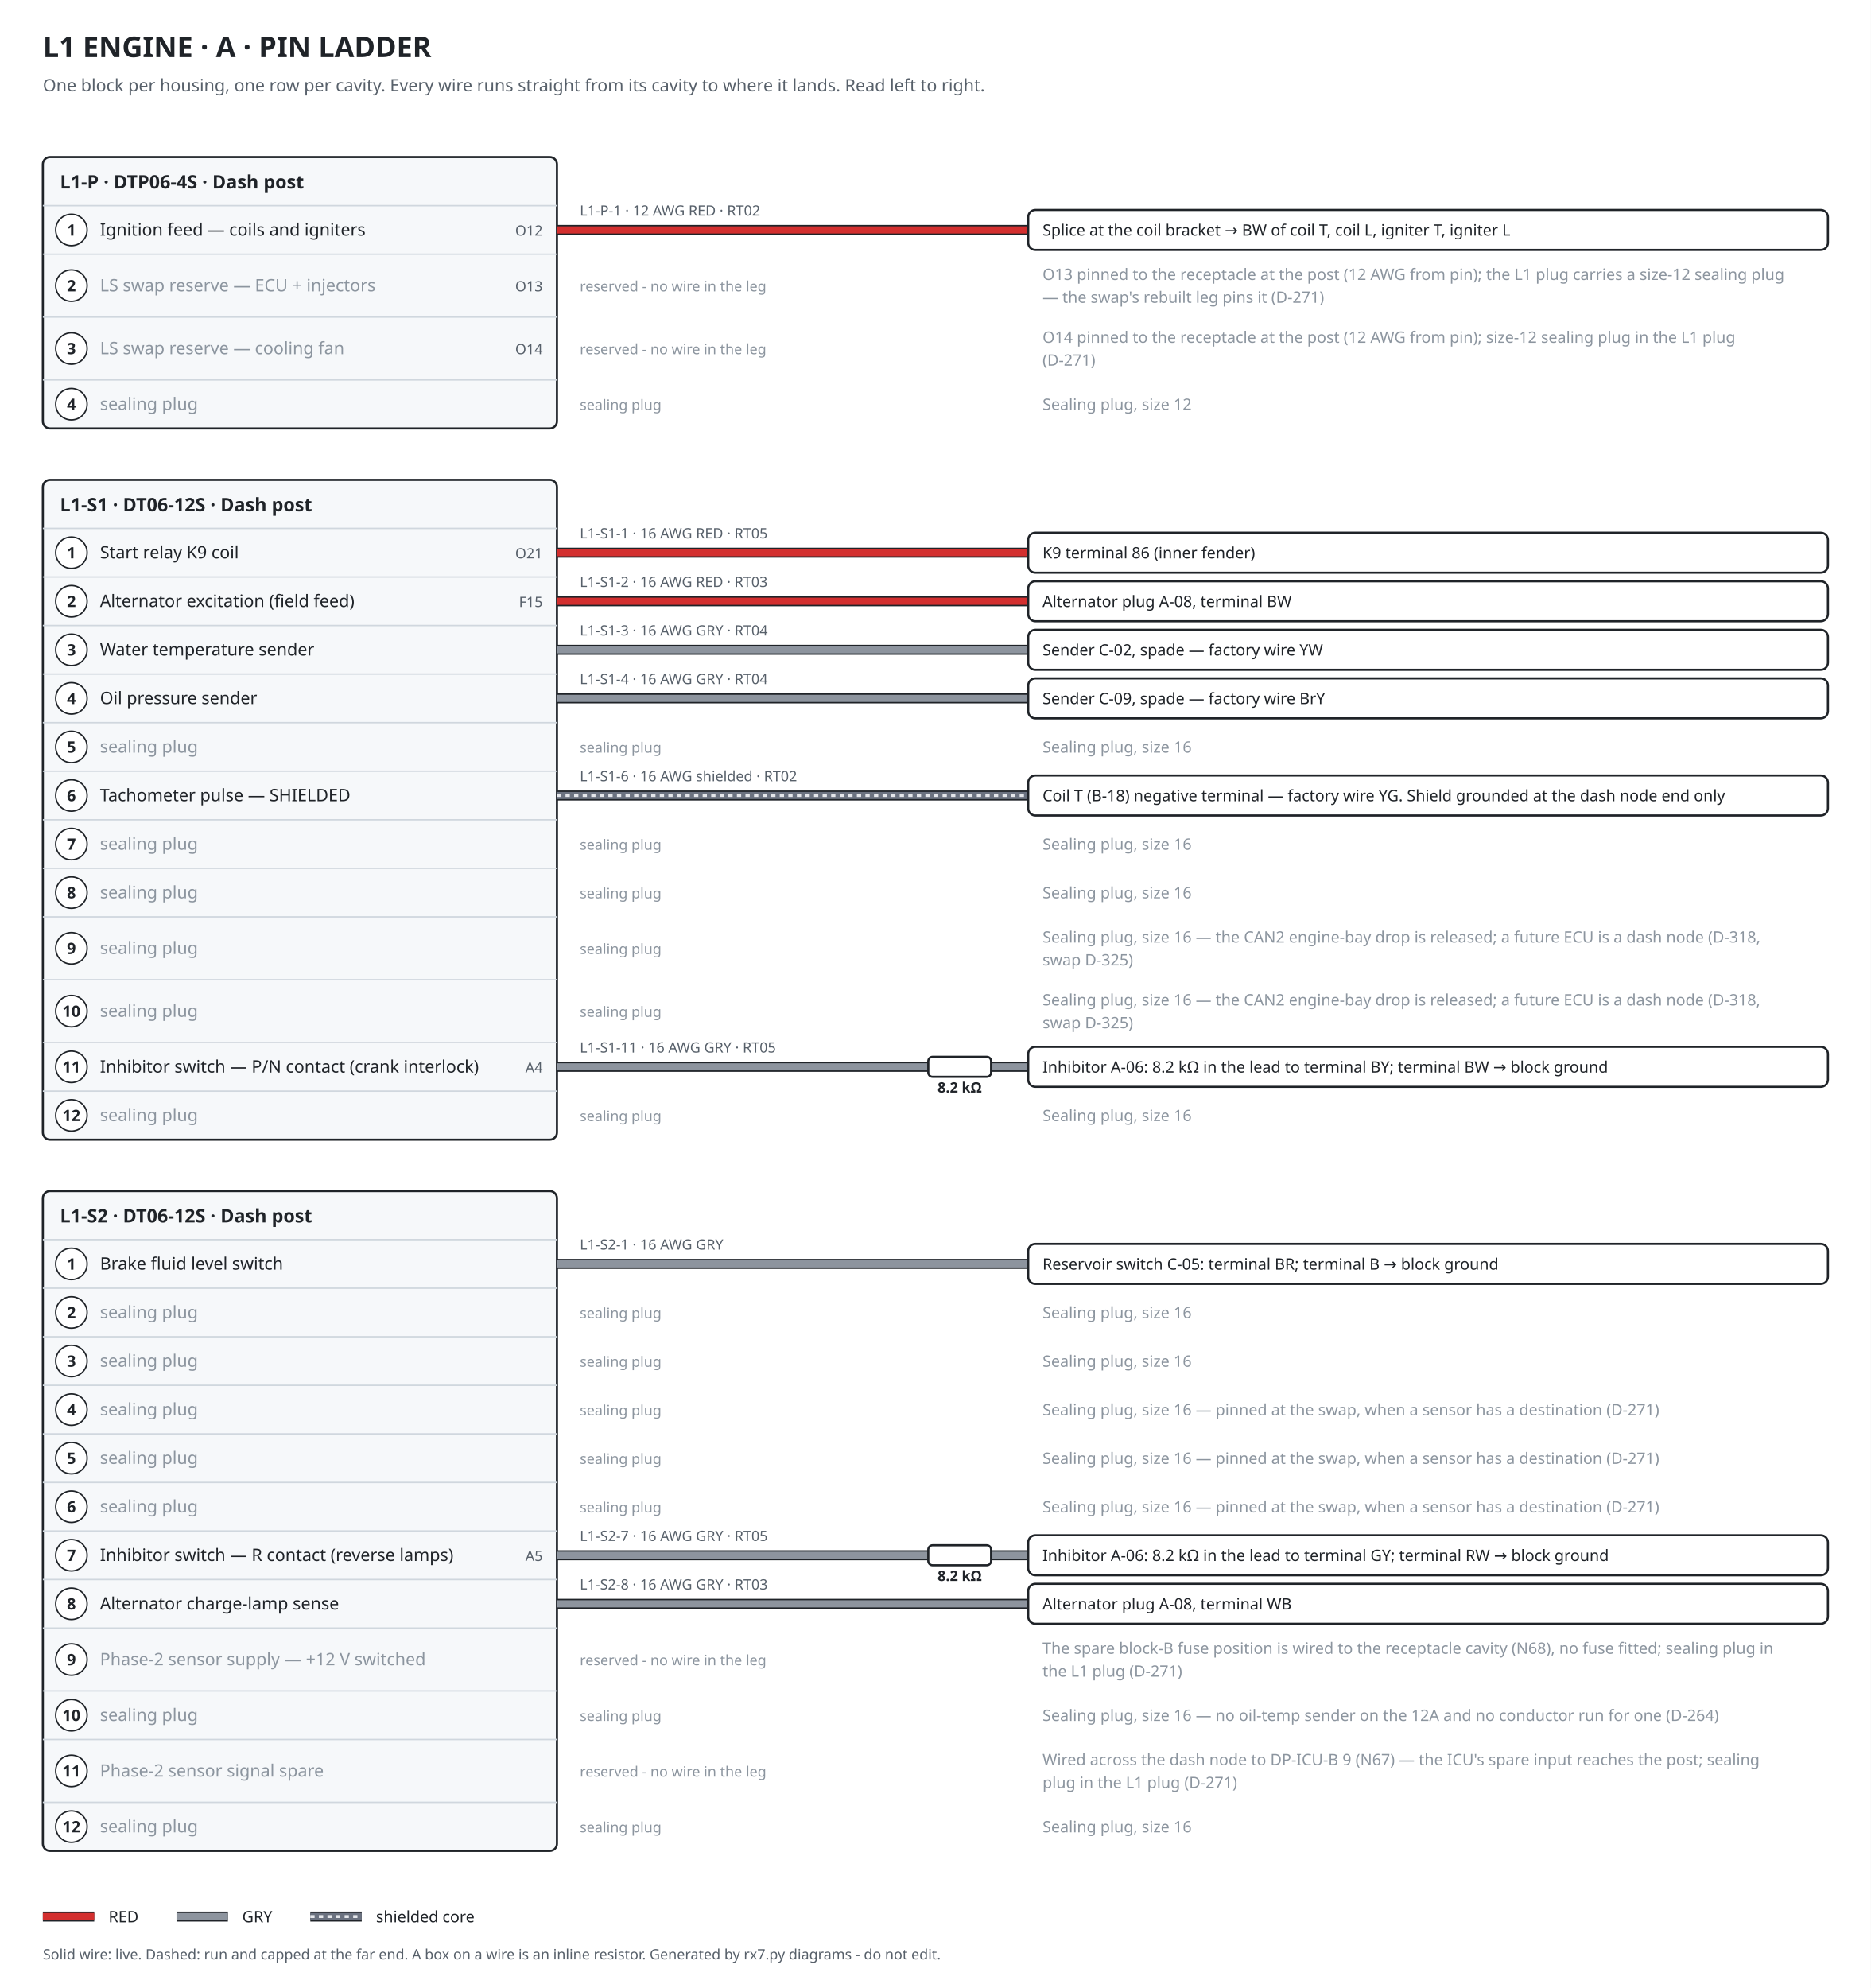
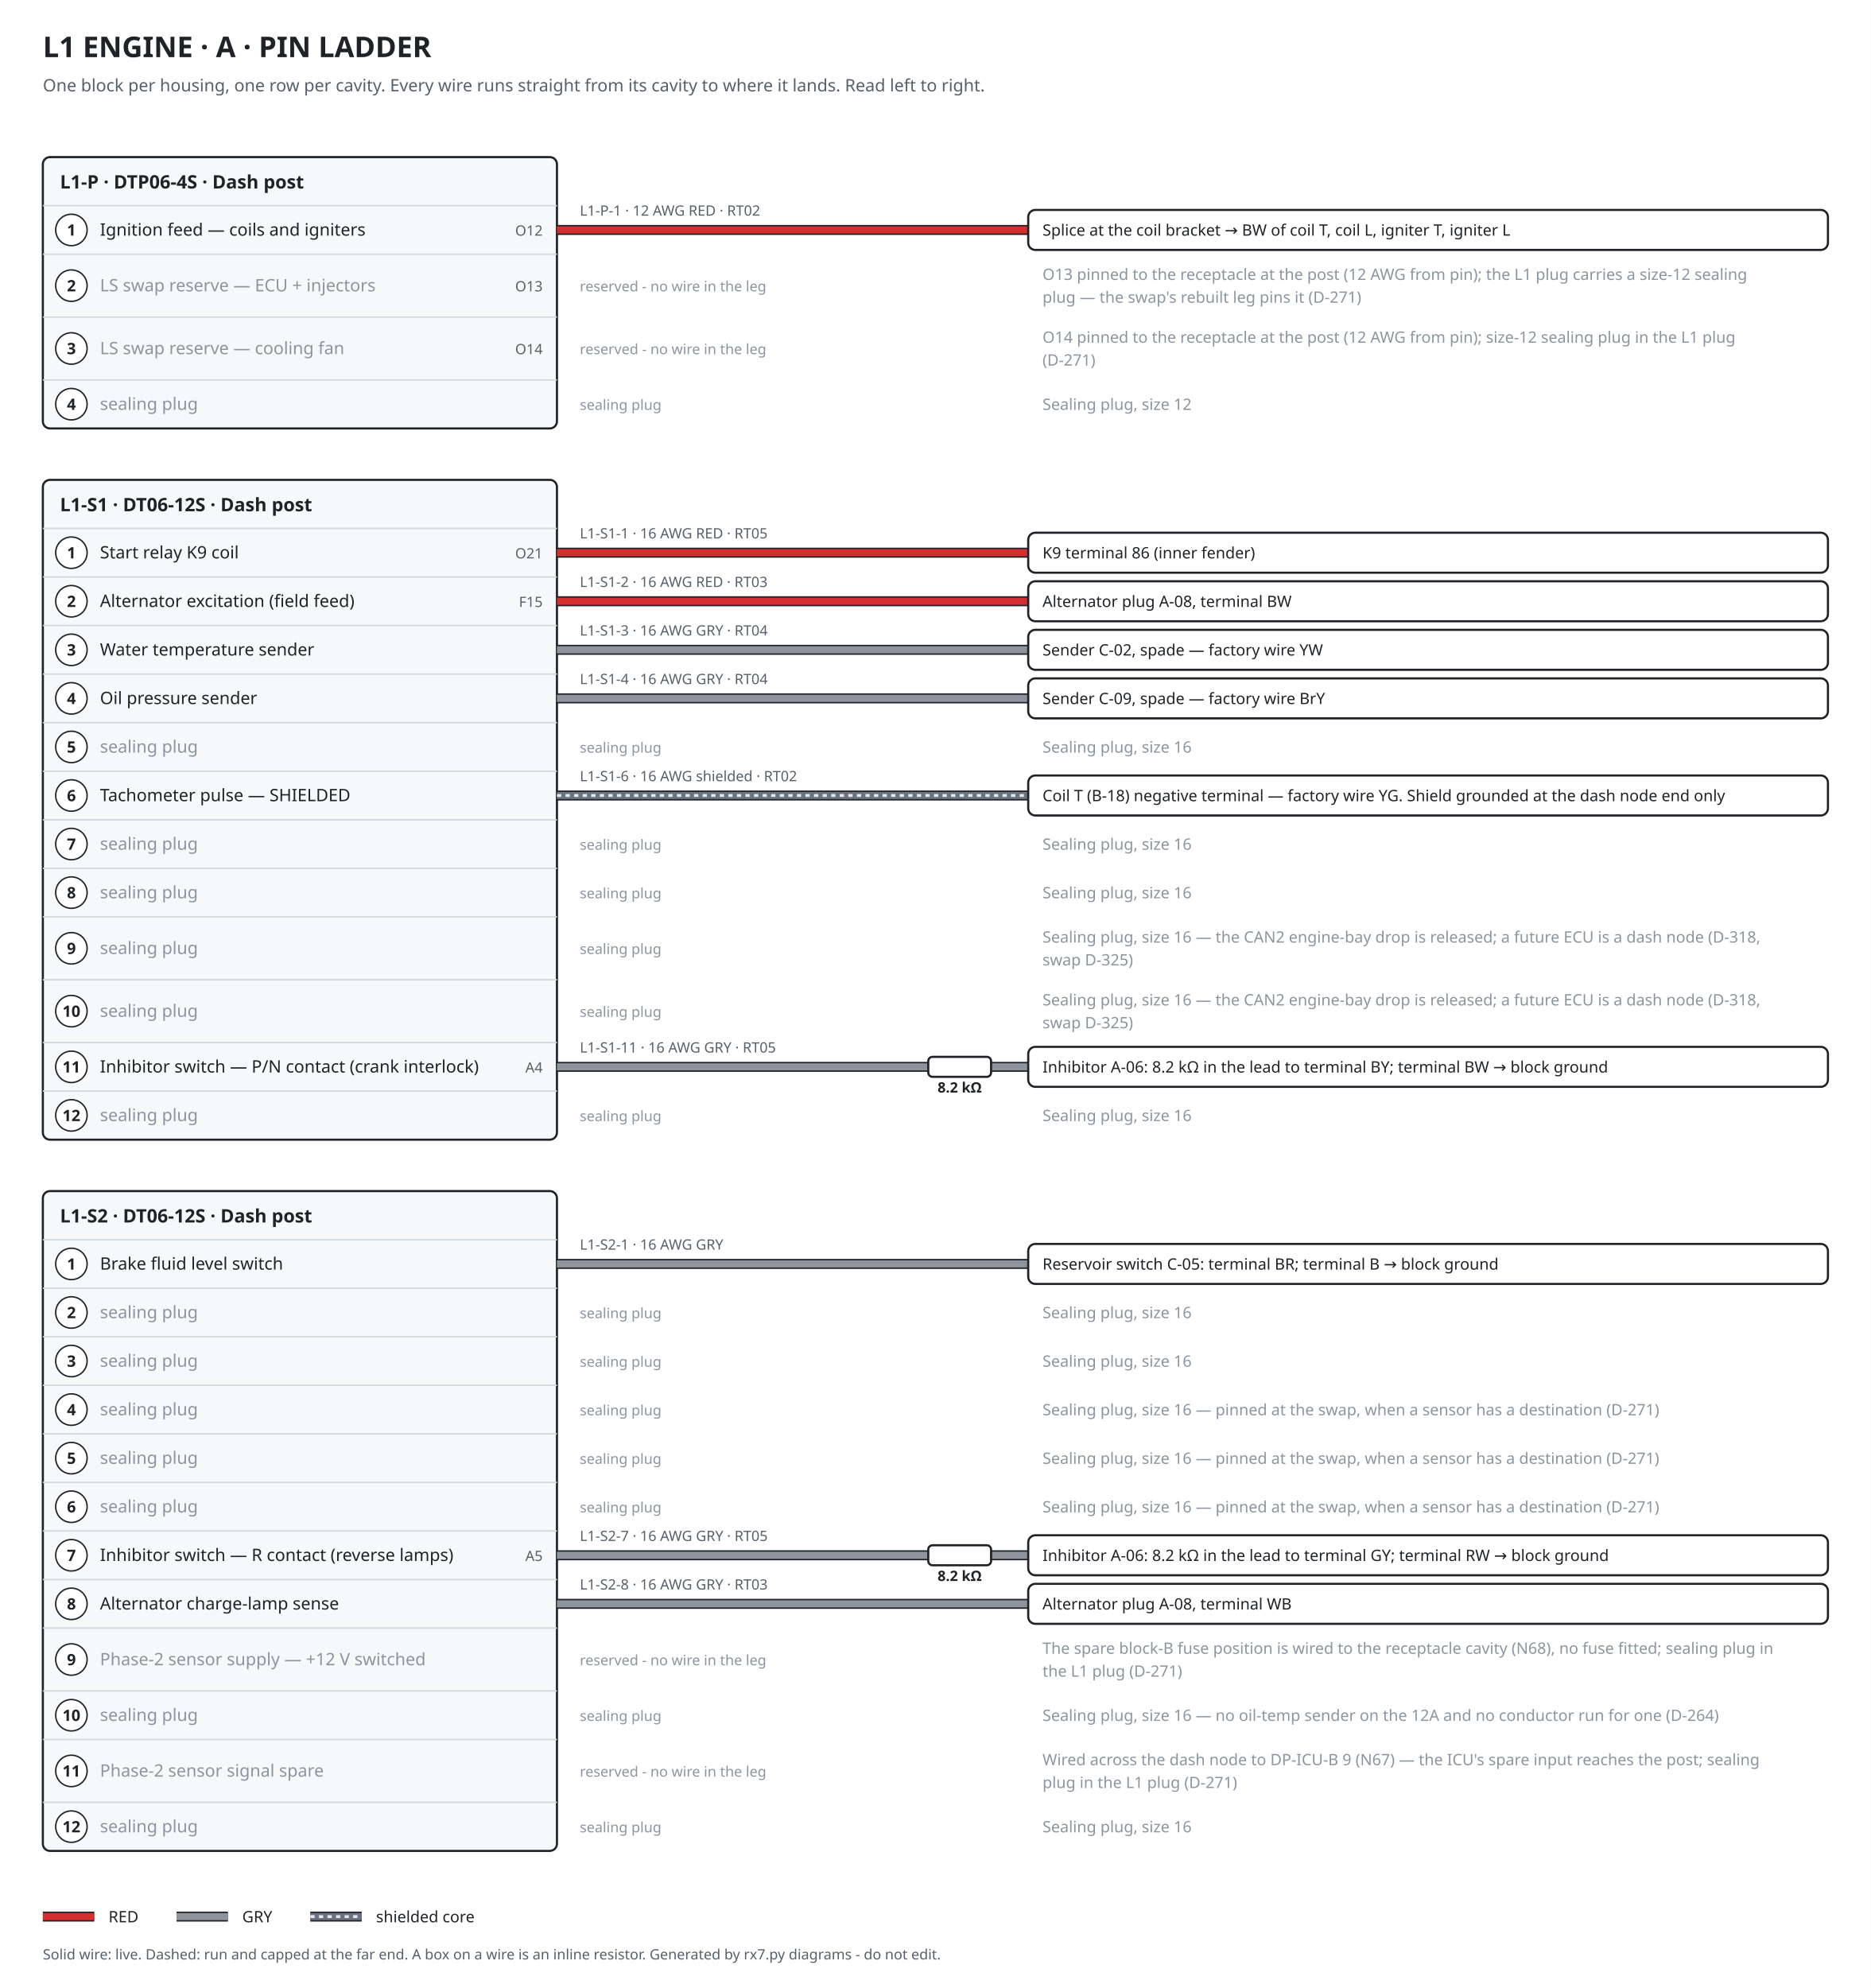
<svg xmlns="http://www.w3.org/2000/svg" width="1310" height="1392" viewBox="0 0 1310 1392" font-family="Noto Sans, sans-serif">
  <rect width="100%" height="100%" fill="#fff" />
  <text x="30.0" y="40.0" font-size="20" text-anchor="start" font-weight="700" fill="#1f2328">L1 ENGINE · A · PIN LADDER</text>
  <text x="30.0" y="64.0" font-size="12" text-anchor="start" font-weight="400" fill="#57606a">One block per housing, one row per cavity. Every wire runs straight from its cavity to where it lands. Read left to right.</text>
  <rect x="30.0" y="110.0" width="360.0" height="190.0" rx="5" fill="#f6f8fa" stroke="#1f2328" stroke-width="1.5" />
  <text x="42.0" y="132.0" font-size="13" text-anchor="start" font-weight="700" fill="#1f2328">L1-P  ·  DTP06-4S  ·  Dash post</text>
  <line x1="30" y1="144.0" x2="390" y2="144.0" stroke="#d0d7de" />
  <circle cx="50" cy="161.0" r="11" fill="#fff" stroke="#1f2328" />
  <text x="50.0" y="165.0" font-size="11" text-anchor="middle" font-weight="700" fill="#1f2328">1</text>
  <text x="70.0" y="165.0" font-size="12" text-anchor="start" font-weight="400" fill="#1f2328">Ignition feed — coils and igniters</text>
  <text x="380.0" y="165.0" font-size="10" text-anchor="end" font-weight="400" fill="#57606a">O12</text>
  <path d="M390.0,161.0 L720.0,161.0" fill="none" stroke="#1f2328" stroke-width="7" stroke-linejoin="round" />
  <path d="M390.0,161.0 L720.0,161.0" fill="none" stroke="#d32f2f" stroke-width="5" stroke-linejoin="round" />
  <text x="406.0" y="151.0" font-size="10" text-anchor="start" font-weight="400" fill="#57606a">L1-P-1  ·  12 AWG RED  ·  RT02</text>
  <rect x="720.0" y="147.0" width="560.0" height="28.0" rx="5" fill="#fff" stroke="#1f2328" stroke-width="1.5" />
  <text x="730.0" y="165.0" font-size="11" text-anchor="start" font-weight="400" fill="#1f2328">Splice at the coil bracket → BW of coil T, coil L, igniter T, igniter L</text>
  <line x1="30" y1="178.0" x2="390" y2="178.0" stroke="#d0d7de" />
  <circle cx="50" cy="200.0" r="11" fill="#fff" stroke="#1f2328" />
  <text x="50.0" y="204.0" font-size="11" text-anchor="middle" font-weight="700" fill="#1f2328">2</text>
  <text x="70.0" y="204.0" font-size="12" text-anchor="start" font-weight="400" fill="#8c959f">LS swap reserve — ECU + injectors</text>
  <text x="380.0" y="204.0" font-size="10" text-anchor="end" font-weight="400" fill="#57606a">O13</text>
  <text x="406.0" y="204.0" font-size="10" text-anchor="start" font-weight="400" fill="#8c959f">reserved - no wire in the leg</text>
-   <text x="730.0" y="196.0" font-size="11" text-anchor="start" font-weight="400" fill="#8c959f">O13 pinned to the receptacle at the post (12 AWG from pin); the L1 plug carries a size-12 sealing plug</text>
-   <text x="730.0" y="212.0" font-size="11" text-anchor="start" font-weight="400" fill="#8c959f">— the swap's rebuilt leg pins it (D-271)</text>
+   <text x="730.0" y="196.0" font-size="11" text-anchor="start" font-weight="400" fill="#8c959f">O13 pinned to the receptacle at the post (12 AWG from pin); the L1 plug carries a size-12 sealing</text>
+   <text x="730.0" y="212.0" font-size="11" text-anchor="start" font-weight="400" fill="#8c959f">plug — the swap's rebuilt leg pins it (D-271)</text>
  <line x1="30" y1="222.0" x2="390" y2="222.0" stroke="#d0d7de" />
  <circle cx="50" cy="244.0" r="11" fill="#fff" stroke="#1f2328" />
  <text x="50.0" y="248.0" font-size="11" text-anchor="middle" font-weight="700" fill="#1f2328">3</text>
  <text x="70.0" y="248.0" font-size="12" text-anchor="start" font-weight="400" fill="#8c959f">LS swap reserve — cooling fan</text>
  <text x="380.0" y="248.0" font-size="10" text-anchor="end" font-weight="400" fill="#57606a">O14</text>
  <text x="406.0" y="248.0" font-size="10" text-anchor="start" font-weight="400" fill="#8c959f">reserved - no wire in the leg</text>
  <text x="730.0" y="240.0" font-size="11" text-anchor="start" font-weight="400" fill="#8c959f">O14 pinned to the receptacle at the post (12 AWG from pin); size-12 sealing plug in the L1 plug</text>
  <text x="730.0" y="256.0" font-size="11" text-anchor="start" font-weight="400" fill="#8c959f">(D-271)</text>
  <line x1="30" y1="266.0" x2="390" y2="266.0" stroke="#d0d7de" />
  <circle cx="50" cy="283.0" r="11" fill="#fff" stroke="#1f2328" />
  <text x="50.0" y="287.0" font-size="11" text-anchor="middle" font-weight="700" fill="#1f2328">4</text>
  <text x="70.0" y="287.0" font-size="12" text-anchor="start" font-weight="400" fill="#8c959f">sealing plug</text>
  <text x="406.0" y="287.0" font-size="10" text-anchor="start" font-weight="400" fill="#8c959f">sealing plug</text>
  <text x="730.0" y="287.0" font-size="11" text-anchor="start" font-weight="400" fill="#8c959f">Sealing plug, size 12</text>
  <rect x="30.0" y="336.0" width="360.0" height="462.0" rx="5" fill="#f6f8fa" stroke="#1f2328" stroke-width="1.5" />
  <text x="42.0" y="358.0" font-size="13" text-anchor="start" font-weight="700" fill="#1f2328">L1-S1  ·  DT06-12S  ·  Dash post</text>
  <line x1="30" y1="370.0" x2="390" y2="370.0" stroke="#d0d7de" />
  <circle cx="50" cy="387.0" r="11" fill="#fff" stroke="#1f2328" />
  <text x="50.0" y="391.0" font-size="11" text-anchor="middle" font-weight="700" fill="#1f2328">1</text>
  <text x="70.0" y="391.0" font-size="12" text-anchor="start" font-weight="400" fill="#1f2328">Start relay K9 coil</text>
  <text x="380.0" y="391.0" font-size="10" text-anchor="end" font-weight="400" fill="#57606a">O21</text>
  <path d="M390.0,387.0 L720.0,387.0" fill="none" stroke="#1f2328" stroke-width="7" stroke-linejoin="round" />
  <path d="M390.0,387.0 L720.0,387.0" fill="none" stroke="#d32f2f" stroke-width="5" stroke-linejoin="round" />
  <text x="406.0" y="377.0" font-size="10" text-anchor="start" font-weight="400" fill="#57606a">L1-S1-1  ·  16 AWG RED  ·  RT05</text>
  <rect x="720.0" y="373.0" width="560.0" height="28.0" rx="5" fill="#fff" stroke="#1f2328" stroke-width="1.5" />
  <text x="730.0" y="391.0" font-size="11" text-anchor="start" font-weight="400" fill="#1f2328">K9 terminal 86 (inner fender)</text>
  <line x1="30" y1="404.0" x2="390" y2="404.0" stroke="#d0d7de" />
  <circle cx="50" cy="421.0" r="11" fill="#fff" stroke="#1f2328" />
  <text x="50.0" y="425.0" font-size="11" text-anchor="middle" font-weight="700" fill="#1f2328">2</text>
  <text x="70.0" y="425.0" font-size="12" text-anchor="start" font-weight="400" fill="#1f2328">Alternator excitation (field feed)</text>
  <text x="380.0" y="425.0" font-size="10" text-anchor="end" font-weight="400" fill="#57606a">F15</text>
  <path d="M390.0,421.0 L720.0,421.0" fill="none" stroke="#1f2328" stroke-width="7" stroke-linejoin="round" />
  <path d="M390.0,421.0 L720.0,421.0" fill="none" stroke="#d32f2f" stroke-width="5" stroke-linejoin="round" />
  <text x="406.0" y="411.0" font-size="10" text-anchor="start" font-weight="400" fill="#57606a">L1-S1-2  ·  16 AWG RED  ·  RT03</text>
  <rect x="720.0" y="407.0" width="560.0" height="28.0" rx="5" fill="#fff" stroke="#1f2328" stroke-width="1.5" />
  <text x="730.0" y="425.0" font-size="11" text-anchor="start" font-weight="400" fill="#1f2328">Alternator plug A-08, terminal BW</text>
  <line x1="30" y1="438.0" x2="390" y2="438.0" stroke="#d0d7de" />
  <circle cx="50" cy="455.0" r="11" fill="#fff" stroke="#1f2328" />
  <text x="50.0" y="459.0" font-size="11" text-anchor="middle" font-weight="700" fill="#1f2328">3</text>
  <text x="70.0" y="459.0" font-size="12" text-anchor="start" font-weight="400" fill="#1f2328">Water temperature sender</text>
  <path d="M390.0,455.0 L720.0,455.0" fill="none" stroke="#1f2328" stroke-width="7" stroke-linejoin="round" />
  <path d="M390.0,455.0 L720.0,455.0" fill="none" stroke="#8d949e" stroke-width="5" stroke-linejoin="round" />
  <text x="406.0" y="445.0" font-size="10" text-anchor="start" font-weight="400" fill="#57606a">L1-S1-3  ·  16 AWG GRY  ·  RT04</text>
  <rect x="720.0" y="441.0" width="560.0" height="28.0" rx="5" fill="#fff" stroke="#1f2328" stroke-width="1.5" />
  <text x="730.0" y="459.0" font-size="11" text-anchor="start" font-weight="400" fill="#1f2328">Sender C-02, spade — factory wire YW</text>
  <line x1="30" y1="472.0" x2="390" y2="472.0" stroke="#d0d7de" />
  <circle cx="50" cy="489.0" r="11" fill="#fff" stroke="#1f2328" />
  <text x="50.0" y="493.0" font-size="11" text-anchor="middle" font-weight="700" fill="#1f2328">4</text>
  <text x="70.0" y="493.0" font-size="12" text-anchor="start" font-weight="400" fill="#1f2328">Oil pressure sender</text>
  <path d="M390.0,489.0 L720.0,489.0" fill="none" stroke="#1f2328" stroke-width="7" stroke-linejoin="round" />
  <path d="M390.0,489.0 L720.0,489.0" fill="none" stroke="#8d949e" stroke-width="5" stroke-linejoin="round" />
  <text x="406.0" y="479.0" font-size="10" text-anchor="start" font-weight="400" fill="#57606a">L1-S1-4  ·  16 AWG GRY  ·  RT04</text>
  <rect x="720.0" y="475.0" width="560.0" height="28.0" rx="5" fill="#fff" stroke="#1f2328" stroke-width="1.5" />
  <text x="730.0" y="493.0" font-size="11" text-anchor="start" font-weight="400" fill="#1f2328">Sender C-09, spade — factory wire BrY</text>
  <line x1="30" y1="506.0" x2="390" y2="506.0" stroke="#d0d7de" />
  <circle cx="50" cy="523.0" r="11" fill="#fff" stroke="#1f2328" />
  <text x="50.0" y="527.0" font-size="11" text-anchor="middle" font-weight="700" fill="#1f2328">5</text>
  <text x="70.0" y="527.0" font-size="12" text-anchor="start" font-weight="400" fill="#8c959f">sealing plug</text>
  <text x="406.0" y="527.0" font-size="10" text-anchor="start" font-weight="400" fill="#8c959f">sealing plug</text>
  <text x="730.0" y="527.0" font-size="11" text-anchor="start" font-weight="400" fill="#8c959f">Sealing plug, size 16</text>
  <line x1="30" y1="540.0" x2="390" y2="540.0" stroke="#d0d7de" />
  <circle cx="50" cy="557.0" r="11" fill="#fff" stroke="#1f2328" />
  <text x="50.0" y="561.0" font-size="11" text-anchor="middle" font-weight="700" fill="#1f2328">6</text>
  <text x="70.0" y="561.0" font-size="12" text-anchor="start" font-weight="400" fill="#1f2328">Tachometer pulse — SHIELDED</text>
  <path d="M390.0,557.0 L720.0,557.0" fill="none" stroke="#1f2328" stroke-width="7" stroke-linejoin="round" />
  <path d="M390.0,557.0 L720.0,557.0" fill="none" stroke="#6b7280" stroke-width="5" stroke-linejoin="round" />
  <path d="M390.0,557.0 L720.0,557.0" fill="none" stroke="#e5e7eb" stroke-width="2" stroke-dasharray="3 3" />
  <text x="406.0" y="547.0" font-size="10" text-anchor="start" font-weight="400" fill="#57606a">L1-S1-6  ·  16 AWG shielded  ·  RT02</text>
  <rect x="720.0" y="543.0" width="560.0" height="28.0" rx="5" fill="#fff" stroke="#1f2328" stroke-width="1.5" />
  <text x="730.0" y="561.0" font-size="11" text-anchor="start" font-weight="400" fill="#1f2328">Coil T (B-18) negative terminal — factory wire YG. Shield grounded at the dash node end only</text>
  <line x1="30" y1="574.0" x2="390" y2="574.0" stroke="#d0d7de" />
  <circle cx="50" cy="591.0" r="11" fill="#fff" stroke="#1f2328" />
  <text x="50.0" y="595.0" font-size="11" text-anchor="middle" font-weight="700" fill="#1f2328">7</text>
  <text x="70.0" y="595.0" font-size="12" text-anchor="start" font-weight="400" fill="#8c959f">sealing plug</text>
  <text x="406.0" y="595.0" font-size="10" text-anchor="start" font-weight="400" fill="#8c959f">sealing plug</text>
  <text x="730.0" y="595.0" font-size="11" text-anchor="start" font-weight="400" fill="#8c959f">Sealing plug, size 16</text>
  <line x1="30" y1="608.0" x2="390" y2="608.0" stroke="#d0d7de" />
  <circle cx="50" cy="625.0" r="11" fill="#fff" stroke="#1f2328" />
  <text x="50.0" y="629.0" font-size="11" text-anchor="middle" font-weight="700" fill="#1f2328">8</text>
  <text x="70.0" y="629.0" font-size="12" text-anchor="start" font-weight="400" fill="#8c959f">sealing plug</text>
  <text x="406.0" y="629.0" font-size="10" text-anchor="start" font-weight="400" fill="#8c959f">sealing plug</text>
  <text x="730.0" y="629.0" font-size="11" text-anchor="start" font-weight="400" fill="#8c959f">Sealing plug, size 16</text>
  <line x1="30" y1="642.0" x2="390" y2="642.0" stroke="#d0d7de" />
  <circle cx="50" cy="664.0" r="11" fill="#fff" stroke="#1f2328" />
  <text x="50.0" y="668.0" font-size="11" text-anchor="middle" font-weight="700" fill="#1f2328">9</text>
  <text x="70.0" y="668.0" font-size="12" text-anchor="start" font-weight="400" fill="#8c959f">sealing plug</text>
  <text x="406.0" y="668.0" font-size="10" text-anchor="start" font-weight="400" fill="#8c959f">sealing plug</text>
  <text x="730.0" y="660.0" font-size="11" text-anchor="start" font-weight="400" fill="#8c959f">Sealing plug, size 16 — the CAN2 engine-bay drop is released; a future ECU is a dash node (D-318,</text>
  <text x="730.0" y="676.0" font-size="11" text-anchor="start" font-weight="400" fill="#8c959f">swap D-325)</text>
  <line x1="30" y1="686.0" x2="390" y2="686.0" stroke="#d0d7de" />
  <circle cx="50" cy="708.0" r="11" fill="#fff" stroke="#1f2328" />
  <text x="50.0" y="712.0" font-size="11" text-anchor="middle" font-weight="700" fill="#1f2328">10</text>
  <text x="70.0" y="712.0" font-size="12" text-anchor="start" font-weight="400" fill="#8c959f">sealing plug</text>
  <text x="406.0" y="712.0" font-size="10" text-anchor="start" font-weight="400" fill="#8c959f">sealing plug</text>
  <text x="730.0" y="704.0" font-size="11" text-anchor="start" font-weight="400" fill="#8c959f">Sealing plug, size 16 — the CAN2 engine-bay drop is released; a future ECU is a dash node (D-318,</text>
  <text x="730.0" y="720.0" font-size="11" text-anchor="start" font-weight="400" fill="#8c959f">swap D-325)</text>
  <line x1="30" y1="730.0" x2="390" y2="730.0" stroke="#d0d7de" />
  <circle cx="50" cy="747.0" r="11" fill="#fff" stroke="#1f2328" />
  <text x="50.0" y="751.0" font-size="11" text-anchor="middle" font-weight="700" fill="#1f2328">11</text>
  <text x="70.0" y="751.0" font-size="12" text-anchor="start" font-weight="400" fill="#1f2328">Inhibitor switch — P/N contact (crank interlock)</text>
  <text x="380.0" y="751.0" font-size="10" text-anchor="end" font-weight="400" fill="#57606a">A4</text>
  <path d="M390.0,747.0 L720.0,747.0" fill="none" stroke="#1f2328" stroke-width="7" stroke-linejoin="round" />
  <path d="M390.0,747.0 L720.0,747.0" fill="none" stroke="#8d949e" stroke-width="5" stroke-linejoin="round" />
  <text x="406.0" y="737.0" font-size="10" text-anchor="start" font-weight="400" fill="#57606a">L1-S1-11  ·  16 AWG GRY  ·  RT05</text>
  <rect x="650.0" y="740.0" width="44.0" height="14.0" rx="3" fill="#fff" stroke="#1f2328" stroke-width="1.5" />
  <text x="672.0" y="765.0" font-size="10" text-anchor="middle" font-weight="700" fill="#1f2328">8.2 kΩ</text>
  <rect x="720.0" y="733.0" width="560.0" height="28.0" rx="5" fill="#fff" stroke="#1f2328" stroke-width="1.5" />
  <text x="730.0" y="751.0" font-size="11" text-anchor="start" font-weight="400" fill="#1f2328">Inhibitor A-06: 8.2 kΩ in the lead to terminal BY; terminal BW → block ground</text>
  <line x1="30" y1="764.0" x2="390" y2="764.0" stroke="#d0d7de" />
  <circle cx="50" cy="781.0" r="11" fill="#fff" stroke="#1f2328" />
  <text x="50.0" y="785.0" font-size="11" text-anchor="middle" font-weight="700" fill="#1f2328">12</text>
  <text x="70.0" y="785.0" font-size="12" text-anchor="start" font-weight="400" fill="#8c959f">sealing plug</text>
  <text x="406.0" y="785.0" font-size="10" text-anchor="start" font-weight="400" fill="#8c959f">sealing plug</text>
  <text x="730.0" y="785.0" font-size="11" text-anchor="start" font-weight="400" fill="#8c959f">Sealing plug, size 16</text>
  <rect x="30.0" y="834.0" width="360.0" height="462.0" rx="5" fill="#f6f8fa" stroke="#1f2328" stroke-width="1.5" />
  <text x="42.0" y="856.0" font-size="13" text-anchor="start" font-weight="700" fill="#1f2328">L1-S2  ·  DT06-12S  ·  Dash post</text>
  <line x1="30" y1="868.0" x2="390" y2="868.0" stroke="#d0d7de" />
  <circle cx="50" cy="885.0" r="11" fill="#fff" stroke="#1f2328" />
  <text x="50.0" y="889.0" font-size="11" text-anchor="middle" font-weight="700" fill="#1f2328">1</text>
  <text x="70.0" y="889.0" font-size="12" text-anchor="start" font-weight="400" fill="#1f2328">Brake fluid level switch</text>
  <path d="M390.0,885.0 L720.0,885.0" fill="none" stroke="#1f2328" stroke-width="7" stroke-linejoin="round" />
  <path d="M390.0,885.0 L720.0,885.0" fill="none" stroke="#8d949e" stroke-width="5" stroke-linejoin="round" />
  <text x="406.0" y="875.0" font-size="10" text-anchor="start" font-weight="400" fill="#57606a">L1-S2-1  ·  16 AWG GRY</text>
  <rect x="720.0" y="871.0" width="560.0" height="28.0" rx="5" fill="#fff" stroke="#1f2328" stroke-width="1.5" />
  <text x="730.0" y="889.0" font-size="11" text-anchor="start" font-weight="400" fill="#1f2328">Reservoir switch C-05: terminal BR; terminal B → block ground</text>
  <line x1="30" y1="902.0" x2="390" y2="902.0" stroke="#d0d7de" />
  <circle cx="50" cy="919.0" r="11" fill="#fff" stroke="#1f2328" />
  <text x="50.0" y="923.0" font-size="11" text-anchor="middle" font-weight="700" fill="#1f2328">2</text>
  <text x="70.0" y="923.0" font-size="12" text-anchor="start" font-weight="400" fill="#8c959f">sealing plug</text>
  <text x="406.0" y="923.0" font-size="10" text-anchor="start" font-weight="400" fill="#8c959f">sealing plug</text>
  <text x="730.0" y="923.0" font-size="11" text-anchor="start" font-weight="400" fill="#8c959f">Sealing plug, size 16</text>
  <line x1="30" y1="936.0" x2="390" y2="936.0" stroke="#d0d7de" />
  <circle cx="50" cy="953.0" r="11" fill="#fff" stroke="#1f2328" />
  <text x="50.0" y="957.0" font-size="11" text-anchor="middle" font-weight="700" fill="#1f2328">3</text>
  <text x="70.0" y="957.0" font-size="12" text-anchor="start" font-weight="400" fill="#8c959f">sealing plug</text>
  <text x="406.0" y="957.0" font-size="10" text-anchor="start" font-weight="400" fill="#8c959f">sealing plug</text>
  <text x="730.0" y="957.0" font-size="11" text-anchor="start" font-weight="400" fill="#8c959f">Sealing plug, size 16</text>
  <line x1="30" y1="970.0" x2="390" y2="970.0" stroke="#d0d7de" />
  <circle cx="50" cy="987.0" r="11" fill="#fff" stroke="#1f2328" />
  <text x="50.0" y="991.0" font-size="11" text-anchor="middle" font-weight="700" fill="#1f2328">4</text>
  <text x="70.0" y="991.0" font-size="12" text-anchor="start" font-weight="400" fill="#8c959f">sealing plug</text>
  <text x="406.0" y="991.0" font-size="10" text-anchor="start" font-weight="400" fill="#8c959f">sealing plug</text>
  <text x="730.0" y="991.0" font-size="11" text-anchor="start" font-weight="400" fill="#8c959f">Sealing plug, size 16 — pinned at the swap, when a sensor has a destination (D-271)</text>
  <line x1="30" y1="1004.0" x2="390" y2="1004.0" stroke="#d0d7de" />
  <circle cx="50" cy="1021.0" r="11" fill="#fff" stroke="#1f2328" />
  <text x="50.0" y="1025.0" font-size="11" text-anchor="middle" font-weight="700" fill="#1f2328">5</text>
  <text x="70.0" y="1025.0" font-size="12" text-anchor="start" font-weight="400" fill="#8c959f">sealing plug</text>
  <text x="406.0" y="1025.0" font-size="10" text-anchor="start" font-weight="400" fill="#8c959f">sealing plug</text>
  <text x="730.0" y="1025.0" font-size="11" text-anchor="start" font-weight="400" fill="#8c959f">Sealing plug, size 16 — pinned at the swap, when a sensor has a destination (D-271)</text>
  <line x1="30" y1="1038.0" x2="390" y2="1038.0" stroke="#d0d7de" />
  <circle cx="50" cy="1055.0" r="11" fill="#fff" stroke="#1f2328" />
  <text x="50.0" y="1059.0" font-size="11" text-anchor="middle" font-weight="700" fill="#1f2328">6</text>
  <text x="70.0" y="1059.0" font-size="12" text-anchor="start" font-weight="400" fill="#8c959f">sealing plug</text>
  <text x="406.0" y="1059.0" font-size="10" text-anchor="start" font-weight="400" fill="#8c959f">sealing plug</text>
  <text x="730.0" y="1059.0" font-size="11" text-anchor="start" font-weight="400" fill="#8c959f">Sealing plug, size 16 — pinned at the swap, when a sensor has a destination (D-271)</text>
  <line x1="30" y1="1072.0" x2="390" y2="1072.0" stroke="#d0d7de" />
  <circle cx="50" cy="1089.0" r="11" fill="#fff" stroke="#1f2328" />
  <text x="50.0" y="1093.0" font-size="11" text-anchor="middle" font-weight="700" fill="#1f2328">7</text>
  <text x="70.0" y="1093.0" font-size="12" text-anchor="start" font-weight="400" fill="#1f2328">Inhibitor switch — R contact (reverse lamps)</text>
  <text x="380.0" y="1093.0" font-size="10" text-anchor="end" font-weight="400" fill="#57606a">A5</text>
  <path d="M390.0,1089.0 L720.0,1089.0" fill="none" stroke="#1f2328" stroke-width="7" stroke-linejoin="round" />
  <path d="M390.0,1089.0 L720.0,1089.0" fill="none" stroke="#8d949e" stroke-width="5" stroke-linejoin="round" />
  <text x="406.0" y="1079.0" font-size="10" text-anchor="start" font-weight="400" fill="#57606a">L1-S2-7  ·  16 AWG GRY  ·  RT05</text>
  <rect x="650.0" y="1082.0" width="44.0" height="14.0" rx="3" fill="#fff" stroke="#1f2328" stroke-width="1.5" />
  <text x="672.0" y="1107.0" font-size="10" text-anchor="middle" font-weight="700" fill="#1f2328">8.2 kΩ</text>
  <rect x="720.0" y="1075.0" width="560.0" height="28.0" rx="5" fill="#fff" stroke="#1f2328" stroke-width="1.5" />
  <text x="730.0" y="1093.0" font-size="11" text-anchor="start" font-weight="400" fill="#1f2328">Inhibitor A-06: 8.2 kΩ in the lead to terminal GY; terminal RW → block ground</text>
  <line x1="30" y1="1106.0" x2="390" y2="1106.0" stroke="#d0d7de" />
  <circle cx="50" cy="1123.0" r="11" fill="#fff" stroke="#1f2328" />
  <text x="50.0" y="1127.0" font-size="11" text-anchor="middle" font-weight="700" fill="#1f2328">8</text>
  <text x="70.0" y="1127.0" font-size="12" text-anchor="start" font-weight="400" fill="#1f2328">Alternator charge-lamp sense</text>
  <path d="M390.0,1123.0 L720.0,1123.0" fill="none" stroke="#1f2328" stroke-width="7" stroke-linejoin="round" />
  <path d="M390.0,1123.0 L720.0,1123.0" fill="none" stroke="#8d949e" stroke-width="5" stroke-linejoin="round" />
  <text x="406.0" y="1113.0" font-size="10" text-anchor="start" font-weight="400" fill="#57606a">L1-S2-8  ·  16 AWG GRY  ·  RT03</text>
  <rect x="720.0" y="1109.0" width="560.0" height="28.0" rx="5" fill="#fff" stroke="#1f2328" stroke-width="1.5" />
  <text x="730.0" y="1127.0" font-size="11" text-anchor="start" font-weight="400" fill="#1f2328">Alternator plug A-08, terminal WB</text>
  <line x1="30" y1="1140.0" x2="390" y2="1140.0" stroke="#d0d7de" />
  <circle cx="50" cy="1162.0" r="11" fill="#fff" stroke="#1f2328" />
  <text x="50.0" y="1166.0" font-size="11" text-anchor="middle" font-weight="700" fill="#1f2328">9</text>
  <text x="70.0" y="1166.0" font-size="12" text-anchor="start" font-weight="400" fill="#8c959f">Phase-2 sensor supply — +12 V switched</text>
  <text x="406.0" y="1166.0" font-size="10" text-anchor="start" font-weight="400" fill="#8c959f">reserved - no wire in the leg</text>
  <text x="730.0" y="1158.0" font-size="11" text-anchor="start" font-weight="400" fill="#8c959f">The spare block-B fuse position is wired to the receptacle cavity (N68), no fuse fitted; sealing plug in</text>
  <text x="730.0" y="1174.0" font-size="11" text-anchor="start" font-weight="400" fill="#8c959f">the L1 plug (D-271)</text>
  <line x1="30" y1="1184.0" x2="390" y2="1184.0" stroke="#d0d7de" />
  <circle cx="50" cy="1201.0" r="11" fill="#fff" stroke="#1f2328" />
  <text x="50.0" y="1205.0" font-size="11" text-anchor="middle" font-weight="700" fill="#1f2328">10</text>
  <text x="70.0" y="1205.0" font-size="12" text-anchor="start" font-weight="400" fill="#8c959f">sealing plug</text>
  <text x="406.0" y="1205.0" font-size="10" text-anchor="start" font-weight="400" fill="#8c959f">sealing plug</text>
  <text x="730.0" y="1205.0" font-size="11" text-anchor="start" font-weight="400" fill="#8c959f">Sealing plug, size 16 — no oil-temp sender on the 12A and no conductor run for one (D-264)</text>
  <line x1="30" y1="1218.0" x2="390" y2="1218.0" stroke="#d0d7de" />
  <circle cx="50" cy="1240.0" r="11" fill="#fff" stroke="#1f2328" />
  <text x="50.0" y="1244.0" font-size="11" text-anchor="middle" font-weight="700" fill="#1f2328">11</text>
  <text x="70.0" y="1244.0" font-size="12" text-anchor="start" font-weight="400" fill="#8c959f">Phase-2 sensor signal spare</text>
  <text x="406.0" y="1244.0" font-size="10" text-anchor="start" font-weight="400" fill="#8c959f">reserved - no wire in the leg</text>
  <text x="730.0" y="1236.0" font-size="11" text-anchor="start" font-weight="400" fill="#8c959f">Wired across the dash node to DP-ICU-B 9 (N67) — the ICU's spare input reaches the post; sealing</text>
  <text x="730.0" y="1252.0" font-size="11" text-anchor="start" font-weight="400" fill="#8c959f">plug in the L1 plug (D-271)</text>
  <line x1="30" y1="1262.0" x2="390" y2="1262.0" stroke="#d0d7de" />
  <circle cx="50" cy="1279.0" r="11" fill="#fff" stroke="#1f2328" />
  <text x="50.0" y="1283.0" font-size="11" text-anchor="middle" font-weight="700" fill="#1f2328">12</text>
  <text x="70.0" y="1283.0" font-size="12" text-anchor="start" font-weight="400" fill="#8c959f">sealing plug</text>
  <text x="406.0" y="1283.0" font-size="10" text-anchor="start" font-weight="400" fill="#8c959f">sealing plug</text>
  <text x="730.0" y="1283.0" font-size="11" text-anchor="start" font-weight="400" fill="#8c959f">Sealing plug, size 16</text>
  <path d="M30.0,1342.0 L66.0,1342.0" fill="none" stroke="#1f2328" stroke-width="7" stroke-linejoin="round" />
  <path d="M30.0,1342.0 L66.0,1342.0" fill="none" stroke="#d32f2f" stroke-width="5" stroke-linejoin="round" />
  <text x="76.0" y="1346.0" font-size="11" text-anchor="start" font-weight="400" fill="#1f2328">RED</text>
  <path d="M123.6,1342.0 L159.6,1342.0" fill="none" stroke="#1f2328" stroke-width="7" stroke-linejoin="round" />
  <path d="M123.6,1342.0 L159.6,1342.0" fill="none" stroke="#8d949e" stroke-width="5" stroke-linejoin="round" />
  <text x="169.6" y="1346.0" font-size="11" text-anchor="start" font-weight="400" fill="#1f2328">GRY</text>
  <path d="M217.3,1342.0 L253.3,1342.0" fill="none" stroke="#1f2328" stroke-width="7" stroke-linejoin="round" />
  <path d="M217.3,1342.0 L253.3,1342.0" fill="none" stroke="#6b7280" stroke-width="5" stroke-linejoin="round" />
  <path d="M217.3,1342.0 L253.3,1342.0" fill="none" stroke="#e5e7eb" stroke-width="2" stroke-dasharray="3 3" />
  <text x="263.3" y="1346.0" font-size="11" text-anchor="start" font-weight="400" fill="#1f2328">shielded core</text>
  <text x="30.0" y="1372.0" font-size="10" text-anchor="start" font-weight="400" fill="#57606a">Solid wire: live. Dashed: run and capped at the far end. A box on a wire is an inline resistor. Generated by rx7.py diagrams - do not edit.</text>
</svg>
